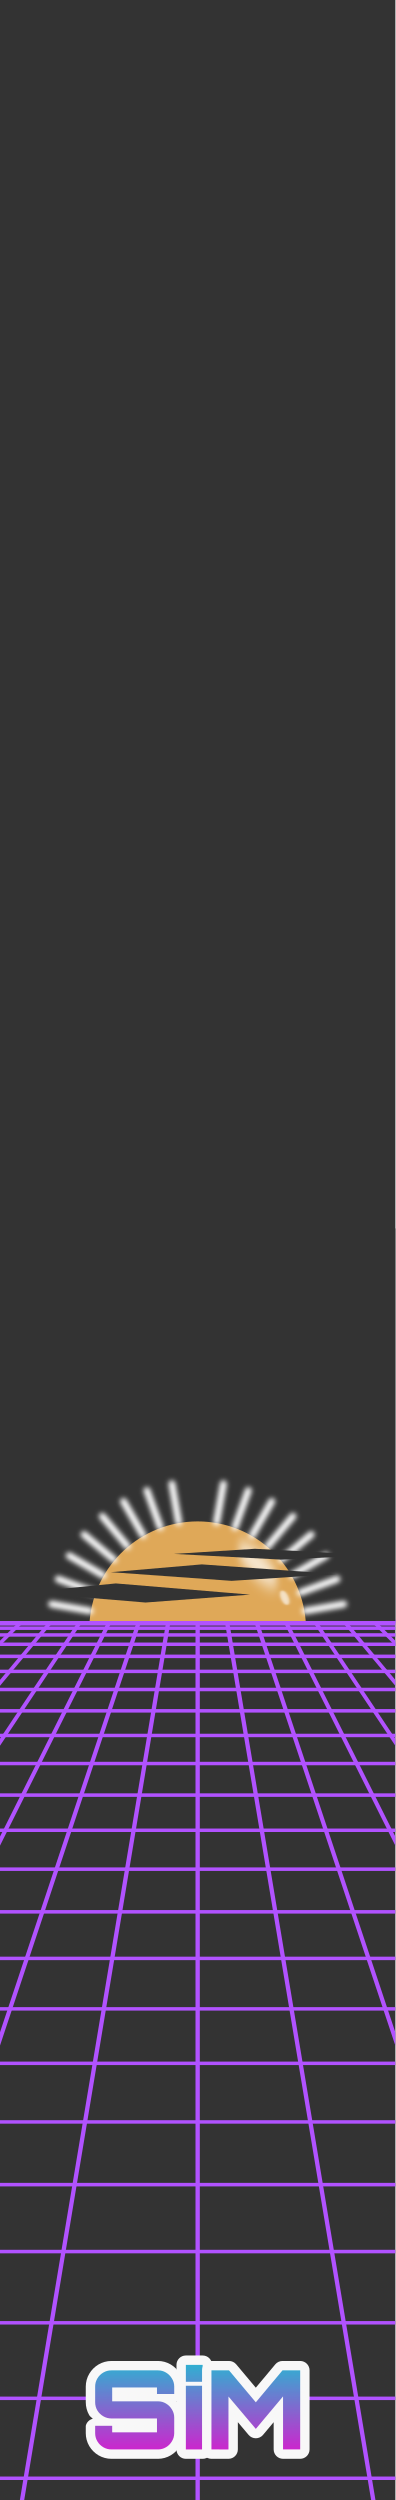
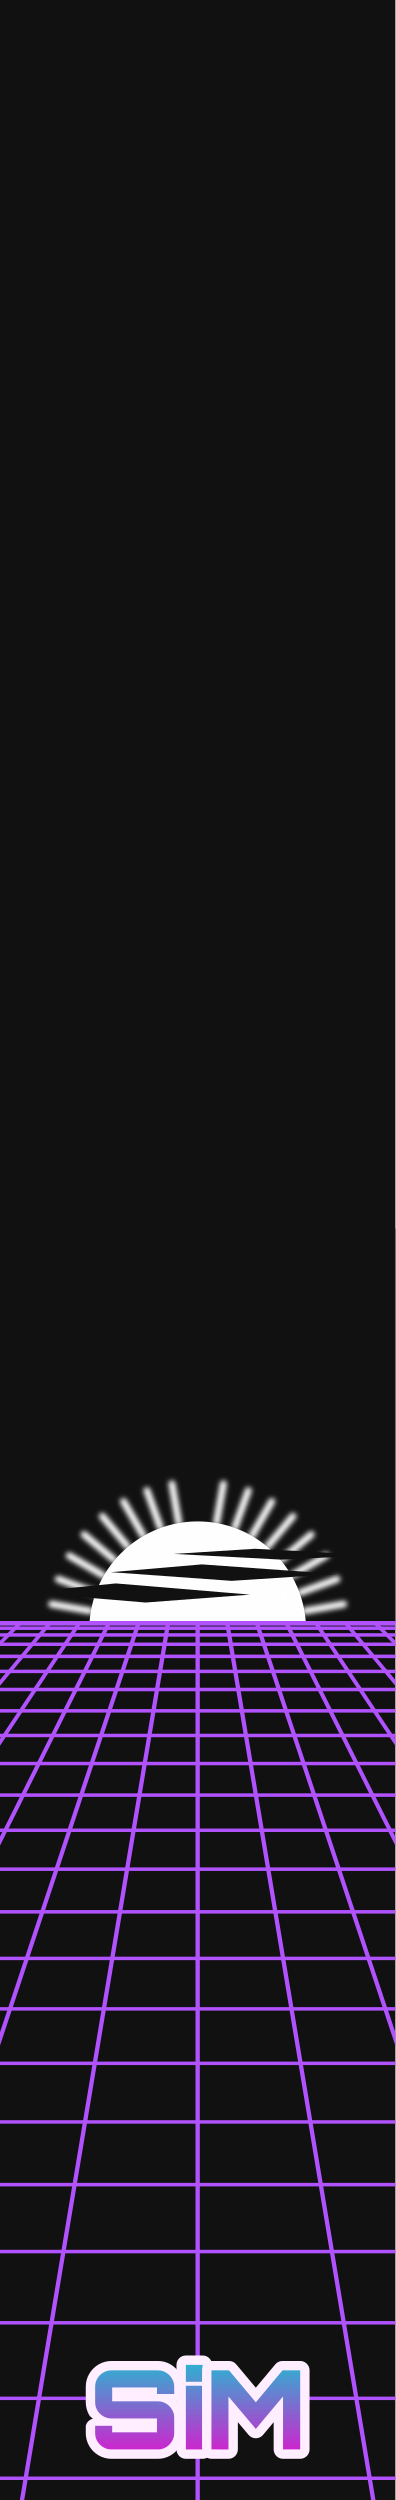
<svg xmlns="http://www.w3.org/2000/svg" xmlns:xlink="http://www.w3.org/1999/xlink" id="svg5" version="1.1" viewBox="0 0 20.32 128.5" height="128.5mm" width="20.32mm">
  <defs id="defs2">
    <linearGradient id="linearGradient12952">
      <stop style="stop-color:#299cbf;stop-opacity:1;" offset="0" id="stop12948" />
      <stop style="stop-color:#d527d5;stop-opacity:1;" offset="1" id="stop12950" />
    </linearGradient>
    <linearGradient id="linearGradient7378">
      <stop style="stop-color:#bd91df;stop-opacity:1;" offset="0" id="stop12941" />
      <stop style="stop-color:#28c6ff;stop-opacity:1;" offset="1" id="stop12943" />
    </linearGradient>
    <rect x="-362.746" y="242.835" width="272.943" height="175.773" id="rect2576" />
    <rect x="0" y="456.791" width="76.8" height="28.878" id="rect405" />
    <linearGradient id="linearGradient1445">
      <stop style="stop-color:#e0e8f3;stop-opacity:1;" offset="0" id="stop1441" />
      <stop style="stop-color:#e0e8f3;stop-opacity:0;" offset="1" id="stop1443" />
    </linearGradient>
    <rect x="7.071" y="69.296" width="26.163" height="19.092" id="rect292" />
    <rect x="7.071" y="69.296" width="26.163" height="19.092" id="rect374" />
    <linearGradient xlink:href="#linearGradient1445" id="linearGradient1451" x1="2.957" y1="5.593" x2="17.363" y2="5.593" gradientUnits="userSpaceOnUse" />
    <linearGradient xlink:href="#linearGradient7378" id="linearGradient7380" x1="-334.061" y1="247.206" x2="-334.061" y2="271.973" gradientUnits="userSpaceOnUse" />
    <linearGradient xlink:href="#linearGradient12952" id="linearGradient12954" x1="-334.061" y1="247.206" x2="-334.061" y2="271.973" gradientUnits="userSpaceOnUse" />
    <rect x="-362.746" y="242.835" width="272.943" height="175.773" id="rect725" />
    <rect x="-362.746" y="242.835" width="272.943" height="175.773" id="rect806" />
    <rect x="-362.746" y="242.835" width="272.943" height="175.773" id="rect872" />
    <mask maskUnits="userSpaceOnUse" id="mask12356-9">
      <path style="fill:#ff00ff;stroke:#fe5aff;stroke-width:0.102;stroke-linejoin:bevel;stroke-dasharray:none;stroke-opacity:1;paint-order:stroke fill markers" d="m 4.247,120.102 1e-7,-40.771 H 16.338 v 40.771 z" id="path12358-1" />
    </mask>
    <mask maskUnits="userSpaceOnUse" id="mask12412-7">
      <path style="fill:#ff00ff;stroke:#fe5aff;stroke-width:0.102;stroke-linejoin:bevel;stroke-dasharray:none;stroke-opacity:1;paint-order:stroke fill markers" d="m 4.247,120.102 1e-7,-40.771 H 16.338 v 40.771 z" id="path12414-0" />
    </mask>
    <mask maskUnits="userSpaceOnUse" id="mask12412-8">
      <path style="fill:#ff00ff;stroke:#fe5aff;stroke-width:0.102;stroke-linejoin:bevel;stroke-dasharray:none;stroke-opacity:1;paint-order:stroke fill markers" d="m 4.247,120.102 1e-7,-40.771 H 16.338 v 40.771 z" id="path12414-9" />
    </mask>
    <mask maskUnits="userSpaceOnUse" id="mask12352-9">
      <path style="fill:#ff00ff;stroke:#fe5aff;stroke-width:0.102;stroke-linejoin:bevel;stroke-dasharray:none;stroke-opacity:1;paint-order:stroke fill markers" d="m 4.247,120.102 1e-7,-40.771 H 16.338 v 40.771 z" id="path12354-1" />
    </mask>
    <mask maskUnits="userSpaceOnUse" id="mask12428-3">
      <path style="fill:#ff00ff;stroke:#fe5aff;stroke-width:0.102;stroke-linejoin:bevel;stroke-dasharray:none;stroke-opacity:1;paint-order:stroke fill markers" d="m 4.247,120.102 1e-7,-40.771 H 16.338 v 40.771 z" id="path12430-2" />
    </mask>
    <mask maskUnits="userSpaceOnUse" id="mask12428-6">
      <path style="fill:#ff00ff;stroke:#fe5aff;stroke-width:0.102;stroke-linejoin:bevel;stroke-dasharray:none;stroke-opacity:1;paint-order:stroke fill markers" d="m 4.247,120.102 1e-7,-40.771 H 16.338 v 40.771 z" id="path12430-5" />
    </mask>
    <clipPath clipPathUnits="userSpaceOnUse" id="clipPath4444">
      <path style="display:inline;fill:#ff00ff;stroke:#fe5aff;stroke-width:0.102;stroke-linejoin:bevel;stroke-dasharray:none;stroke-opacity:1;paint-order:stroke fill markers" d="m 4.247,120.102 1e-7,-40.771 H 16.338 v 40.771 z" id="path4446" />
    </clipPath>
    <filter style="color-interpolation-filters:sRGB" id="filter13931" x="-0.358" y="-0.32" width="1.716" height="1.64">
      <feGaussianBlur stdDeviation="0.567" id="feGaussianBlur13933" />
    </filter>
    <filter style="color-interpolation-filters:sRGB" id="filter27575" x="-901927.85" y="-0.255" width="1803856.7" height="1.509">
      <feGaussianBlur stdDeviation="0.245" id="feGaussianBlur27577" />
    </filter>
    <filter style="color-interpolation-filters:sRGB" id="filter27579" x="-1.482" y="-0.261" width="3.964" height="1.523">
      <feGaussianBlur stdDeviation="0.249" id="feGaussianBlur27581" />
    </filter>
    <filter style="color-interpolation-filters:sRGB" id="filter27583" x="-0.752" y="-0.274" width="2.505" height="1.548">
      <feGaussianBlur stdDeviation="0.249" id="feGaussianBlur27585" />
    </filter>
    <filter style="color-interpolation-filters:sRGB" id="filter27587" x="-0.515" y="-0.297" width="2.029" height="1.594">
      <feGaussianBlur stdDeviation="0.249" id="feGaussianBlur27589" />
    </filter>
    <filter style="color-interpolation-filters:sRGB" id="filter27591" x="-0.4" y="-0.336" width="1.801" height="1.672">
      <feGaussianBlur stdDeviation="0.249" id="feGaussianBlur27593" />
    </filter>
    <filter style="color-interpolation-filters:sRGB" id="filter27595" x="-0.336" y="-0.4" width="1.672" height="1.801">
      <feGaussianBlur stdDeviation="0.249" id="feGaussianBlur27597" />
    </filter>
    <filter style="color-interpolation-filters:sRGB" id="filter27599" x="-0.297" y="-0.515" width="1.594" height="2.029">
      <feGaussianBlur stdDeviation="0.249" id="feGaussianBlur27601" />
    </filter>
    <filter style="color-interpolation-filters:sRGB" id="filter27603" x="-0.274" y="-0.752" width="1.548" height="2.505">
      <feGaussianBlur stdDeviation="0.249" id="feGaussianBlur27605" />
    </filter>
    <filter style="color-interpolation-filters:sRGB" id="filter27607" x="-0.261" y="-1.482" width="1.523" height="3.964">
      <feGaussianBlur stdDeviation="0.249" id="feGaussianBlur27609" />
    </filter>
    <filter style="color-interpolation-filters:sRGB" id="filter27659" x="-0.261" y="-1.482" width="1.523" height="3.964">
      <feGaussianBlur stdDeviation="0.249" id="feGaussianBlur27661" />
    </filter>
    <filter style="color-interpolation-filters:sRGB" id="filter27663" x="-0.274" y="-0.752" width="1.548" height="2.505">
      <feGaussianBlur stdDeviation="0.249" id="feGaussianBlur27665" />
    </filter>
    <filter style="color-interpolation-filters:sRGB" id="filter27667" x="-0.297" y="-0.515" width="1.594" height="2.029">
      <feGaussianBlur stdDeviation="0.249" id="feGaussianBlur27669" />
    </filter>
    <filter style="color-interpolation-filters:sRGB" id="filter27671" x="-0.336" y="-0.4" width="1.672" height="1.801">
      <feGaussianBlur stdDeviation="0.249" id="feGaussianBlur27673" />
    </filter>
    <filter style="color-interpolation-filters:sRGB" id="filter27675" x="-0.4" y="-0.336" width="1.801" height="1.672">
      <feGaussianBlur stdDeviation="0.249" id="feGaussianBlur27677" />
    </filter>
    <filter style="color-interpolation-filters:sRGB" id="filter27679" x="-0.515" y="-0.297" width="2.029" height="1.594">
      <feGaussianBlur stdDeviation="0.249" id="feGaussianBlur27681" />
    </filter>
    <filter style="color-interpolation-filters:sRGB" id="filter27683" x="-0.752" y="-0.274" width="2.505" height="1.548">
      <feGaussianBlur stdDeviation="0.249" id="feGaussianBlur27685" />
    </filter>
    <filter style="color-interpolation-filters:sRGB" id="filter27687" x="-1.482" y="-0.261" width="3.964" height="1.523">
      <feGaussianBlur stdDeviation="0.249" id="feGaussianBlur27689" />
    </filter>
    <filter style="color-interpolation-filters:sRGB" id="filter27799" x="-0.515" y="-0.461" width="2.031" height="1.921">
      <feGaussianBlur stdDeviation="0.817" id="feGaussianBlur27797" />
    </filter>
    <linearGradient id="linearGradient5347">
      <stop style="stop-color:#10ccd2;stop-opacity:1;" offset="0" id="stop5343" />
      <stop style="stop-color:#cd25cd;stop-opacity:1;" offset="1" id="stop5345" />
    </linearGradient>
    <rect x="-362.746" y="242.835" width="60.788" height="29.02" id="rect12359" />
    <linearGradient xlink:href="#linearGradient5347" id="linearGradient12604" gradientUnits="userSpaceOnUse" x1="-333.707" y1="244.45" x2="-333.707" y2="264.524" />
    <linearGradient xlink:href="#linearGradient5347" id="linearGradient12606" gradientUnits="userSpaceOnUse" x1="-333.707" y1="244.45" x2="-333.707" y2="264.524" />
    <linearGradient xlink:href="#linearGradient5347" id="linearGradient12608" gradientUnits="userSpaceOnUse" x1="-333.707" y1="244.45" x2="-333.707" y2="264.524" />
    <linearGradient xlink:href="#linearGradient5347" id="linearGradient12610" gradientUnits="userSpaceOnUse" x1="-333.707" y1="244.45" x2="-333.707" y2="264.524" />
    <linearGradient xlink:href="#linearGradient5347" id="linearGradient12612" gradientUnits="userSpaceOnUse" x1="-333.707" y1="244.45" x2="-333.707" y2="264.524" />
    <linearGradient xlink:href="#linearGradient5347" id="linearGradient12614" gradientUnits="userSpaceOnUse" x1="-333.707" y1="244.45" x2="-333.707" y2="264.524" />
    <linearGradient xlink:href="#linearGradient5347" id="linearGradient12616" gradientUnits="userSpaceOnUse" x1="-333.707" y1="244.45" x2="-333.707" y2="264.524" />
  </defs>
  <g id="g372" style="display:inline;fill:#e9afaf">
-     <rect style="display:inline;opacity:1;fill:#333333;fill-opacity:1;stroke-width:0.372" id="rect338" width="20.32" height="128.5" x="0" y="-2.7755576e-17" />
+     <rect style="display:inline;opacity:1;fill:#111111;fill-opacity:1;stroke-width:0.372" id="rect338" width="20.32" height="128.5" x="0" y="-2.7755576e-17" />
    <g id="layer2" style="display:inline;stroke:#ffcaff;stroke-opacity:1">
      <path style="display:none;fill:#ff00ff;stroke:#ffcaff;stroke-width:0.165;stroke-linejoin:bevel;stroke-dasharray:none;stroke-opacity:1;paint-order:stroke fill markers" d="M 4.4999998e-8,83.32 H 20.32" id="path2100" />
      <path style="display:none;fill:#ff00ff;stroke:#ffcaff;stroke-width:0.165;stroke-linejoin:bevel;stroke-dasharray:none;stroke-opacity:1;paint-order:stroke fill markers" d="M 0,127.383 H 20.32" id="path4100" />
      <g id="g9360" style="display:inline;stroke:#ffcaff;stroke-opacity:1">
        <path d="M 4.5e-8,83.32 H 20.32" style="font-variation-settings:normal;display:inline;opacity:1;fill:none;fill-opacity:1;stroke:#b152ff;stroke-width:0.18;stroke-linecap:butt;stroke-linejoin:bevel;stroke-miterlimit:4;stroke-dasharray:none;stroke-dashoffset:0;stroke-opacity:1;paint-order:stroke fill markers;stop-color:#000000;stop-opacity:1" id="path9310" mask="none" />
        <path d="M 4.49699e-8,83.35 H 20.32" style="font-variation-settings:normal;display:inline;opacity:1;fill:none;fill-opacity:1;stroke:#b152ff;stroke-width:0.18;stroke-linecap:butt;stroke-linejoin:bevel;stroke-miterlimit:4;stroke-dasharray:none;stroke-dashoffset:0;stroke-opacity:1;paint-order:stroke fill markers;stop-color:#000000;stop-opacity:1" id="path9312" mask="none" />
        <path d="M 4.48517e-8,83.465 H 20.32" style="font-variation-settings:normal;display:inline;opacity:1;fill:none;fill-opacity:1;stroke:#b152ff;stroke-width:0.18;stroke-linecap:butt;stroke-linejoin:bevel;stroke-miterlimit:4;stroke-dasharray:none;stroke-dashoffset:0;stroke-opacity:1;paint-order:stroke fill markers;stop-color:#000000;stop-opacity:1" id="path9314" mask="none" />
        <path d="M 4.46232e-8,83.689 H 20.32" style="font-variation-settings:normal;display:inline;opacity:1;fill:none;fill-opacity:1;stroke:#b152ff;stroke-width:0.18;stroke-linecap:butt;stroke-linejoin:bevel;stroke-miterlimit:4;stroke-dasharray:none;stroke-dashoffset:0;stroke-opacity:1;paint-order:stroke fill markers;stop-color:#000000;stop-opacity:1" id="path9316" mask="none" />
        <path d="M 4.42698e-8,84.035 H 20.32" style="font-variation-settings:normal;display:inline;opacity:1;fill:none;fill-opacity:1;stroke:#b152ff;stroke-width:0.18;stroke-linecap:butt;stroke-linejoin:bevel;stroke-miterlimit:4;stroke-dasharray:none;stroke-dashoffset:0;stroke-opacity:1;paint-order:stroke fill markers;stop-color:#000000;stop-opacity:1" id="path9318" mask="none" />
        <path d="M 4.378e-8,84.515 H 20.32" style="font-variation-settings:normal;display:inline;opacity:1;fill:none;fill-opacity:1;stroke:#b152ff;stroke-width:0.18;stroke-linecap:butt;stroke-linejoin:bevel;stroke-miterlimit:4;stroke-dasharray:none;stroke-dashoffset:0;stroke-opacity:1;paint-order:stroke fill markers;stop-color:#000000;stop-opacity:1" id="path9320" mask="none" />
        <path d="M 4.31444e-8,85.137 H 20.32" style="font-variation-settings:normal;display:inline;opacity:1;fill:none;fill-opacity:1;stroke:#b152ff;stroke-width:0.18;stroke-linecap:butt;stroke-linejoin:bevel;stroke-miterlimit:4;stroke-dasharray:none;stroke-dashoffset:0;stroke-opacity:1;paint-order:stroke fill markers;stop-color:#000000;stop-opacity:1" id="path9322" mask="none" />
        <path d="M 4.23548e-8,85.91 H 20.32" style="font-variation-settings:normal;display:inline;opacity:1;fill:none;fill-opacity:1;stroke:#b152ff;stroke-width:0.18;stroke-linecap:butt;stroke-linejoin:bevel;stroke-miterlimit:4;stroke-dasharray:none;stroke-dashoffset:0;stroke-opacity:1;paint-order:stroke fill markers;stop-color:#000000;stop-opacity:1" id="path9324" mask="none" />
        <path d="M 4.14039e-8,86.841 H 20.32" style="font-variation-settings:normal;display:inline;opacity:1;fill:none;fill-opacity:1;stroke:#b152ff;stroke-width:0.18;stroke-linecap:butt;stroke-linejoin:bevel;stroke-miterlimit:4;stroke-dasharray:none;stroke-dashoffset:0;stroke-opacity:1;paint-order:stroke fill markers;stop-color:#000000;stop-opacity:1" id="path9326" mask="none" />
        <path d="M 4.0285e-8,87.937 H 20.32" style="font-variation-settings:normal;display:inline;opacity:1;fill:none;fill-opacity:1;stroke:#b152ff;stroke-width:0.18;stroke-linecap:butt;stroke-linejoin:bevel;stroke-miterlimit:4;stroke-dasharray:none;stroke-dashoffset:0;stroke-opacity:1;paint-order:stroke fill markers;stop-color:#000000;stop-opacity:1" id="path9328" mask="none" />
        <path d="M 3.8992e-8,89.203 H 20.32" style="font-variation-settings:normal;display:inline;opacity:1;fill:none;fill-opacity:1;stroke:#b152ff;stroke-width:0.18;stroke-linecap:butt;stroke-linejoin:bevel;stroke-miterlimit:4;stroke-dasharray:none;stroke-dashoffset:0;stroke-opacity:1;paint-order:stroke fill markers;stop-color:#000000;stop-opacity:1" id="path9330" mask="none" />
        <path d="M 3.75195e-8,90.645 H 20.32" style="font-variation-settings:normal;display:inline;opacity:1;fill:none;fill-opacity:1;stroke:#b152ff;stroke-width:0.18;stroke-linecap:butt;stroke-linejoin:bevel;stroke-miterlimit:4;stroke-dasharray:none;stroke-dashoffset:0;stroke-opacity:1;paint-order:stroke fill markers;stop-color:#000000;stop-opacity:1" id="path9332" mask="none" />
        <path d="M 3.58622e-8,92.268 H 20.32" style="font-variation-settings:normal;display:inline;opacity:1;fill:none;fill-opacity:1;stroke:#b152ff;stroke-width:0.18;stroke-linecap:butt;stroke-linejoin:bevel;stroke-miterlimit:4;stroke-dasharray:none;stroke-dashoffset:0;stroke-opacity:1;paint-order:stroke fill markers;stop-color:#000000;stop-opacity:1" id="path9334" mask="none" />
        <path d="M 3.40151e-8,94.076 H 20.32" style="font-variation-settings:normal;display:inline;opacity:1;fill:none;fill-opacity:1;stroke:#b152ff;stroke-width:0.18;stroke-linecap:butt;stroke-linejoin:bevel;stroke-miterlimit:4;stroke-dasharray:none;stroke-dashoffset:0;stroke-opacity:1;paint-order:stroke fill markers;stop-color:#000000;stop-opacity:1" id="path9336" mask="none" />
        <path d="M 3.19737e-8,96.075 H 20.32" style="font-variation-settings:normal;display:inline;opacity:1;fill:none;fill-opacity:1;stroke:#b152ff;stroke-width:0.18;stroke-linecap:butt;stroke-linejoin:bevel;stroke-miterlimit:4;stroke-dasharray:none;stroke-dashoffset:0;stroke-opacity:1;paint-order:stroke fill markers;stop-color:#000000;stop-opacity:1" id="path9338" mask="none" />
        <path d="M 2.97336e-8,98.269 H 20.32" style="font-variation-settings:normal;display:inline;opacity:1;fill:none;fill-opacity:1;stroke:#b152ff;stroke-width:0.18;stroke-linecap:butt;stroke-linejoin:bevel;stroke-miterlimit:4;stroke-dasharray:none;stroke-dashoffset:0;stroke-opacity:1;paint-order:stroke fill markers;stop-color:#000000;stop-opacity:1" id="path9340" mask="none" />
        <path d="M 2.72906e-8,100.661 H 20.32" style="font-variation-settings:normal;display:inline;opacity:1;fill:none;fill-opacity:1;stroke:#b152ff;stroke-width:0.18;stroke-linecap:butt;stroke-linejoin:bevel;stroke-miterlimit:4;stroke-dasharray:none;stroke-dashoffset:0;stroke-opacity:1;paint-order:stroke fill markers;stop-color:#000000;stop-opacity:1" id="path9342" mask="none" />
        <path d="M 2.46409e-8,103.255 H 20.32" style="font-variation-settings:normal;display:inline;opacity:1;fill:none;fill-opacity:1;stroke:#b152ff;stroke-width:0.18;stroke-linecap:butt;stroke-linejoin:bevel;stroke-miterlimit:4;stroke-dasharray:none;stroke-dashoffset:0;stroke-opacity:1;paint-order:stroke fill markers;stop-color:#000000;stop-opacity:1" id="path9344" mask="none" />
        <path d="M 2.17805e-8,106.056 H 20.32" style="font-variation-settings:normal;display:inline;opacity:1;fill:none;fill-opacity:1;stroke:#b152ff;stroke-width:0.18;stroke-linecap:butt;stroke-linejoin:bevel;stroke-miterlimit:4;stroke-dasharray:none;stroke-dashoffset:0;stroke-opacity:1;paint-order:stroke fill markers;stop-color:#000000;stop-opacity:1" id="path9346" mask="none" />
        <path d="M 1.87058e-8,109.067 H 20.32" style="font-variation-settings:normal;display:inline;opacity:1;fill:none;fill-opacity:1;stroke:#b152ff;stroke-width:0.18;stroke-linecap:butt;stroke-linejoin:bevel;stroke-miterlimit:4;stroke-dasharray:none;stroke-dashoffset:0;stroke-opacity:1;paint-order:stroke fill markers;stop-color:#000000;stop-opacity:1" id="path9348" mask="none" />
        <path d="M 1.54134e-8,112.291 H 20.32" style="font-variation-settings:normal;display:inline;opacity:1;fill:none;fill-opacity:1;stroke:#b152ff;stroke-width:0.18;stroke-linecap:butt;stroke-linejoin:bevel;stroke-miterlimit:4;stroke-dasharray:none;stroke-dashoffset:0;stroke-opacity:1;paint-order:stroke fill markers;stop-color:#000000;stop-opacity:1" id="path9350" mask="none" />
        <path d="M 1.18998e-8,115.731 H 20.32" style="font-variation-settings:normal;display:inline;opacity:1;fill:none;fill-opacity:1;stroke:#b152ff;stroke-width:0.18;stroke-linecap:butt;stroke-linejoin:bevel;stroke-miterlimit:4;stroke-dasharray:none;stroke-dashoffset:0;stroke-opacity:1;paint-order:stroke fill markers;stop-color:#000000;stop-opacity:1" id="path9352" mask="none" />
        <path d="M 0,119.392 H 20.32" style="font-variation-settings:normal;display:inline;opacity:1;fill:none;fill-opacity:1;stroke:#b152ff;stroke-width:0.18;stroke-linecap:butt;stroke-linejoin:bevel;stroke-miterlimit:4;stroke-dasharray:none;stroke-dashoffset:0;stroke-opacity:1;paint-order:stroke fill markers;stop-color:#000000;stop-opacity:1" id="path9354" mask="none" />
        <path d="M 0,123.275 H 20.32" style="font-variation-settings:normal;display:inline;opacity:1;fill:none;fill-opacity:1;stroke:#b152ff;stroke-width:0.18;stroke-linecap:butt;stroke-linejoin:bevel;stroke-miterlimit:4;stroke-dasharray:none;stroke-dashoffset:0;stroke-opacity:1;paint-order:stroke fill markers;stop-color:#000000;stop-opacity:1" id="path9356" mask="none" />
        <path d="M 0,127.383 H 20.32" style="font-variation-settings:normal;display:inline;opacity:1;fill:none;fill-opacity:1;stroke:#b152ff;stroke-width:0.18;stroke-linecap:butt;stroke-linejoin:bevel;stroke-miterlimit:4;stroke-dasharray:none;stroke-dashoffset:0;stroke-opacity:1;paint-order:stroke fill markers;stop-color:#000000;stop-opacity:1" id="path9358" mask="none" />
      </g>
      <path style="display:none;fill:#ff00ff;stroke:#ffcaff;stroke-width:0.131;stroke-linejoin:bevel;stroke-dasharray:none;stroke-opacity:1;paint-order:stroke fill markers" d="M 10.334,71.362 79.488,128.449" id="path9508" />
      <path style="display:none;fill:#ff00ff;stroke:#ffcaff;stroke-width:0.131;stroke-linejoin:bevel;stroke-dasharray:none;stroke-opacity:1;paint-order:stroke fill markers" d="M 10.25,71.362 -58.903,128.449" id="path9814" />
      <g id="g12161" transform="matrix(1.680588,0,0,1.111313,-7.137117,-4.970463)" style="display:inline;stroke:#ffcaff;stroke-opacity:1" clip-path="url(#clipPath4444)">
        <path d="M 10.334,71.362 79.488,128.449" style="font-variation-settings:normal;opacity:1;fill:none;fill-opacity:1;stroke:#b152ff;stroke-width:0.132;stroke-linecap:butt;stroke-linejoin:bevel;stroke-miterlimit:4;stroke-dasharray:none;stroke-dashoffset:0;stroke-opacity:1;paint-order:stroke fill markers;stop-color:#000000;stop-opacity:1" id="path12115" mask="none" clip-path="none" />
        <path d="M 10.33,71.362 73.197,128.449" style="font-variation-settings:normal;opacity:1;fill:none;fill-opacity:1;stroke:#b152ff;stroke-width:0.132;stroke-linecap:butt;stroke-linejoin:bevel;stroke-miterlimit:4;stroke-dasharray:none;stroke-dashoffset:0;stroke-opacity:1;paint-order:stroke fill markers;stop-color:#000000;stop-opacity:1" id="path12117" mask="none" clip-path="none" />
        <path d="M 10.326,71.362 66.907,128.449" style="font-variation-settings:normal;opacity:1;fill:none;fill-opacity:1;stroke:#b152ff;stroke-width:0.132;stroke-linecap:butt;stroke-linejoin:bevel;stroke-miterlimit:4;stroke-dasharray:none;stroke-dashoffset:0;stroke-opacity:1;paint-order:stroke fill markers;stop-color:#000000;stop-opacity:1" id="path12119" mask="none" clip-path="none" />
        <path d="M 10.323,71.362 60.616,128.449" style="font-variation-settings:normal;opacity:1;fill:none;fill-opacity:1;stroke:#b152ff;stroke-width:0.132;stroke-linecap:butt;stroke-linejoin:bevel;stroke-miterlimit:4;stroke-dasharray:none;stroke-dashoffset:0;stroke-opacity:1;paint-order:stroke fill markers;stop-color:#000000;stop-opacity:1" id="path12121" mask="none" clip-path="none" />
        <path d="M 10.319,71.362 54.326,128.449" style="font-variation-settings:normal;opacity:1;fill:none;fill-opacity:1;stroke:#b152ff;stroke-width:0.132;stroke-linecap:butt;stroke-linejoin:bevel;stroke-miterlimit:4;stroke-dasharray:none;stroke-dashoffset:0;stroke-opacity:1;paint-order:stroke fill markers;stop-color:#000000;stop-opacity:1" id="path12123" mask="none" clip-path="none" />
        <path d="M 10.315,71.362 48.035,128.449" style="font-variation-settings:normal;opacity:1;fill:none;fill-opacity:1;stroke:#b152ff;stroke-width:0.132;stroke-linecap:butt;stroke-linejoin:bevel;stroke-miterlimit:4;stroke-dasharray:none;stroke-dashoffset:0;stroke-opacity:1;paint-order:stroke fill markers;stop-color:#000000;stop-opacity:1" id="path12125" mask="none" clip-path="none" />
        <path d="M 10.311,71.362 41.745,128.449" style="font-variation-settings:normal;opacity:1;fill:none;fill-opacity:1;stroke:#b152ff;stroke-width:0.132;stroke-linecap:butt;stroke-linejoin:bevel;stroke-miterlimit:4;stroke-dasharray:none;stroke-dashoffset:0;stroke-opacity:1;paint-order:stroke fill markers;stop-color:#000000;stop-opacity:1" id="path12127" mask="none" clip-path="none" />
        <path d="M 10.307,71.362 35.454,128.449" style="font-variation-settings:normal;opacity:1;fill:none;fill-opacity:1;stroke:#b152ff;stroke-width:0.132;stroke-linecap:butt;stroke-linejoin:bevel;stroke-miterlimit:4;stroke-dasharray:none;stroke-dashoffset:0;stroke-opacity:1;paint-order:stroke fill markers;stop-color:#000000;stop-opacity:1" id="path12129" mask="none" clip-path="none" />
        <path d="M 10.304,71.362 29.164,128.449" style="font-variation-settings:normal;opacity:1;fill:none;fill-opacity:1;stroke:#b152ff;stroke-width:0.132;stroke-linecap:butt;stroke-linejoin:bevel;stroke-miterlimit:4;stroke-dasharray:none;stroke-dashoffset:0;stroke-opacity:1;paint-order:stroke fill markers;stop-color:#000000;stop-opacity:1" id="path12131" mask="none" clip-path="none" />
        <path d="M 10.3,71.362 22.873,128.449" style="font-variation-settings:normal;opacity:1;fill:none;fill-opacity:1;stroke:#b152ff;stroke-width:0.132;stroke-linecap:butt;stroke-linejoin:bevel;stroke-miterlimit:4;stroke-dasharray:none;stroke-dashoffset:0;stroke-opacity:1;paint-order:stroke fill markers;stop-color:#000000;stop-opacity:1" id="path12133" mask="none" clip-path="none" />
        <path d="m 10.296,71.362 6.287,57.087" style="font-variation-settings:normal;opacity:1;fill:none;fill-opacity:1;stroke:#b152ff;stroke-width:0.132;stroke-linecap:butt;stroke-linejoin:bevel;stroke-miterlimit:4;stroke-dasharray:none;stroke-dashoffset:0;stroke-opacity:1;paint-order:stroke fill markers;stop-color:#000000;stop-opacity:1" id="path12135" mask="none" clip-path="none" />
        <path d="M 10.292,71.362 V 128.449" style="font-variation-settings:normal;opacity:1;fill:none;fill-opacity:1;stroke:#b152ff;stroke-width:0.132;stroke-linecap:butt;stroke-linejoin:bevel;stroke-miterlimit:4;stroke-dasharray:none;stroke-dashoffset:0;stroke-opacity:1;paint-order:stroke fill markers;stop-color:#000000;stop-opacity:1" id="path12137" mask="none" clip-path="none" />
        <path d="M 10.289,71.362 4.002,128.449" style="font-variation-settings:normal;opacity:1;fill:none;fill-opacity:1;stroke:#b152ff;stroke-width:0.132;stroke-linecap:butt;stroke-linejoin:bevel;stroke-miterlimit:4;stroke-dasharray:none;stroke-dashoffset:0;stroke-opacity:1;paint-order:stroke fill markers;stop-color:#000000;stop-opacity:1" id="path12139" mask="none" clip-path="none" />
        <path d="M 10.285,71.362 -2.289,128.449" style="font-variation-settings:normal;opacity:1;fill:none;fill-opacity:1;stroke:#b152ff;stroke-width:0.132;stroke-linecap:butt;stroke-linejoin:bevel;stroke-miterlimit:4;stroke-dasharray:none;stroke-dashoffset:0;stroke-opacity:1;paint-order:stroke fill markers;stop-color:#000000;stop-opacity:1" id="path12141" mask="none" clip-path="none" />
        <path d="M 10.281,71.362 -8.579,128.449" style="font-variation-settings:normal;opacity:1;fill:none;fill-opacity:1;stroke:#b152ff;stroke-width:0.132;stroke-linecap:butt;stroke-linejoin:bevel;stroke-miterlimit:4;stroke-dasharray:none;stroke-dashoffset:0;stroke-opacity:1;paint-order:stroke fill markers;stop-color:#000000;stop-opacity:1" id="path12143" mask="none" clip-path="none" />
        <path d="M 10.277,71.362 -14.87,128.449" style="font-variation-settings:normal;opacity:1;fill:none;fill-opacity:1;stroke:#b152ff;stroke-width:0.132;stroke-linecap:butt;stroke-linejoin:bevel;stroke-miterlimit:4;stroke-dasharray:none;stroke-dashoffset:0;stroke-opacity:1;paint-order:stroke fill markers;stop-color:#000000;stop-opacity:1" id="path12145" mask="none" clip-path="none" />
        <path d="M 10.273,71.362 -21.16,128.449" style="font-variation-settings:normal;opacity:1;fill:none;fill-opacity:1;stroke:#b152ff;stroke-width:0.132;stroke-linecap:butt;stroke-linejoin:bevel;stroke-miterlimit:4;stroke-dasharray:none;stroke-dashoffset:0;stroke-opacity:1;paint-order:stroke fill markers;stop-color:#000000;stop-opacity:1" id="path12147" mask="none" clip-path="none" />
        <path d="M 10.27,71.362 -27.451,128.449" style="font-variation-settings:normal;opacity:1;fill:none;fill-opacity:1;stroke:#b152ff;stroke-width:0.132;stroke-linecap:butt;stroke-linejoin:bevel;stroke-miterlimit:4;stroke-dasharray:none;stroke-dashoffset:0;stroke-opacity:1;paint-order:stroke fill markers;stop-color:#000000;stop-opacity:1" id="path12149" mask="none" clip-path="none" />
        <path d="M 10.266,71.362 -33.741,128.449" style="font-variation-settings:normal;opacity:1;fill:none;fill-opacity:1;stroke:#b152ff;stroke-width:0.132;stroke-linecap:butt;stroke-linejoin:bevel;stroke-miterlimit:4;stroke-dasharray:none;stroke-dashoffset:0;stroke-opacity:1;paint-order:stroke fill markers;stop-color:#000000;stop-opacity:1" id="path12151" mask="none" clip-path="none" />
        <path d="M 10.262,71.362 -40.032,128.449" style="font-variation-settings:normal;opacity:1;fill:none;fill-opacity:1;stroke:#b152ff;stroke-width:0.132;stroke-linecap:butt;stroke-linejoin:bevel;stroke-miterlimit:4;stroke-dasharray:none;stroke-dashoffset:0;stroke-opacity:1;paint-order:stroke fill markers;stop-color:#000000;stop-opacity:1" id="path12153" mask="none" clip-path="none" />
        <path d="M 10.258,71.362 -46.322,128.449" style="font-variation-settings:normal;opacity:1;fill:none;fill-opacity:1;stroke:#b152ff;stroke-width:0.132;stroke-linecap:butt;stroke-linejoin:bevel;stroke-miterlimit:4;stroke-dasharray:none;stroke-dashoffset:0;stroke-opacity:1;paint-order:stroke fill markers;stop-color:#000000;stop-opacity:1" id="path12155" mask="none" clip-path="none" />
        <path d="M 10.254,71.362 -52.613,128.449" style="font-variation-settings:normal;opacity:1;fill:none;fill-opacity:1;stroke:#b152ff;stroke-width:0.132;stroke-linecap:butt;stroke-linejoin:bevel;stroke-miterlimit:4;stroke-dasharray:none;stroke-dashoffset:0;stroke-opacity:1;paint-order:stroke fill markers;stop-color:#000000;stop-opacity:1" id="path12157" mask="none" clip-path="none" />
        <path d="M 10.251,71.362 -58.903,128.449" style="font-variation-settings:normal;opacity:1;fill:none;fill-opacity:1;stroke:#b152ff;stroke-width:0.132;stroke-linecap:butt;stroke-linejoin:bevel;stroke-miterlimit:4;stroke-dasharray:none;stroke-dashoffset:0;stroke-opacity:1;paint-order:stroke fill markers;stop-color:#000000;stop-opacity:1" id="path12159" mask="none" clip-path="none" />
      </g>
    </g>
-     <rect style="display:inline;fill:#333333;fill-opacity:1;stroke:none;stroke-width:0.221;stroke-linecap:round;stroke-linejoin:bevel;paint-order:stroke markers fill;stop-color:#000000" id="rect2303" width="20.32" height="20.178" x="0" y="63.142" />
-     <path id="rect28574" style="display:inline;fill:#dfa858;fill-opacity:1;stroke:none;stroke-width:0.14;stroke-linejoin:bevel;stroke-dasharray:none;stroke-opacity:1;paint-order:stroke fill markers" d="M 10.158,78.2 A 5.576,5.576 0 0 0 4.607,83.32 H 15.713 a 5.576,5.576 0 0 0 -5.555,-5.12 z" />
+     <rect style="display:inline;fill:#111111;fill-opacity:1;stroke:none;stroke-width:0.221;stroke-linecap:round;stroke-linejoin:bevel;paint-order:stroke markers fill;stop-color:#000000" id="rect2303" width="20.32" height="20.178" x="0" y="63.142" />
+     <path id="rect28574" style="display:inline;fill:#fefefe;fill-opacity:1;stroke:none;stroke-width:0.14;stroke-linejoin:bevel;stroke-dasharray:none;stroke-opacity:1;paint-order:stroke fill markers" d="M 10.158,78.2 A 5.576,5.576 0 0 0 4.607,83.32 H 15.713 a 5.576,5.576 0 0 0 -5.555,-5.12 z" />
    <ellipse style="display:inline;opacity:0.739;mix-blend-mode:normal;fill:#ffffff;fill-opacity:1;stroke:none;stroke-width:0.18;stroke-linejoin:bevel;paint-order:stroke fill markers;filter:url(#filter13931);stop-color:#000000" id="ellipse27805" cx="143.028" cy="88.784" rx="1.903" ry="2.128" transform="matrix(0.1871891,-0.2138216,-0.4560399,-0.4876469,26.96559,154.2995)" clip-path="none" />
    <g id="g27867" style="display:inline;fill:#e9afaf;stroke:#f3dddd;stroke-opacity:1" transform="matrix(0.5659787,0,0,0.5659787,-22.67442,40.77322)" clip-path="none">
      <path style="display:inline;mix-blend-mode:normal;fill:none;fill-opacity:1;stroke:#ffffff;stroke-width:0.628;stroke-linecap:round;stroke-linejoin:bevel;stroke-dasharray:none;stroke-opacity:1;paint-order:normal;filter:url(#filter27575);stop-color:#000000" d="m 58.01,66.054 10e-7,-3.54" id="path27809" />
      <path style="display:inline;mix-blend-mode:normal;fill:none;fill-opacity:1;stroke:#ffffff;stroke-width:0.628;stroke-linecap:round;stroke-linejoin:bevel;stroke-dasharray:none;stroke-opacity:1;paint-order:normal;filter:url(#filter27579);stop-color:#000000" d="m 59.734,66.204 0.615,-3.487" id="path27811" />
      <path style="display:inline;mix-blend-mode:normal;fill:none;fill-opacity:1;stroke:#ffffff;stroke-width:0.628;stroke-linecap:round;stroke-linejoin:bevel;stroke-dasharray:none;stroke-opacity:1;paint-order:normal;filter:url(#filter27583);stop-color:#000000" d="m 61.405,66.652 1.211,-3.327" id="path27813" />
      <path style="display:inline;mix-blend-mode:normal;fill:none;fill-opacity:1;stroke:#ffffff;stroke-width:0.628;stroke-linecap:round;stroke-linejoin:bevel;stroke-dasharray:none;stroke-opacity:1;paint-order:normal;filter:url(#filter27587);stop-color:#000000" d="M 62.973,67.383 64.743,64.317" id="path27815" />
      <path style="display:inline;mix-blend-mode:normal;fill:none;fill-opacity:1;stroke:#ffffff;stroke-width:0.628;stroke-linecap:round;stroke-linejoin:bevel;stroke-dasharray:none;stroke-opacity:1;paint-order:normal;filter:url(#filter27591);stop-color:#000000" d="m 64.39,68.376 2.276,-2.712" id="path27817" />
      <path style="display:inline;mix-blend-mode:normal;fill:none;fill-opacity:1;stroke:#ffffff;stroke-width:0.628;stroke-linecap:round;stroke-linejoin:bevel;stroke-dasharray:none;stroke-opacity:1;paint-order:normal;filter:url(#filter27595);stop-color:#000000" d="m 65.613,69.599 2.712,-2.276" id="path27819" />
      <path style="display:inline;mix-blend-mode:normal;fill:none;fill-opacity:1;stroke:#ffffff;stroke-width:0.628;stroke-linecap:round;stroke-linejoin:bevel;stroke-dasharray:none;stroke-opacity:1;paint-order:normal;filter:url(#filter27599);stop-color:#000000" d="m 66.605,71.016 3.066,-1.77" id="path27821" />
      <path style="display:inline;mix-blend-mode:normal;fill:none;fill-opacity:1;stroke:#ffffff;stroke-width:0.628;stroke-linecap:round;stroke-linejoin:bevel;stroke-dasharray:none;stroke-opacity:1;paint-order:normal;filter:url(#filter27603);stop-color:#000000" d="m 67.337,72.584 3.327,-1.211" id="path27823" />
      <path style="display:inline;mix-blend-mode:normal;fill:none;fill-opacity:1;stroke:#ffffff;stroke-width:0.628;stroke-linecap:round;stroke-linejoin:bevel;stroke-dasharray:none;stroke-opacity:1;paint-order:normal;filter:url(#filter27607);stop-color:#000000" d="m 67.784,74.255 3.487,-0.615" id="path27825" />
      <path style="display:inline;mix-blend-mode:normal;fill:none;fill-opacity:1;stroke:#ffffff;stroke-width:0.628;stroke-linecap:round;stroke-linejoin:bevel;stroke-dasharray:none;stroke-opacity:1;paint-order:normal;filter:url(#filter27659);stop-color:#000000" d="M 48.236,74.255 44.749,73.64" id="path27851" />
      <path style="display:inline;mix-blend-mode:normal;fill:none;fill-opacity:1;stroke:#ffffff;stroke-width:0.628;stroke-linecap:round;stroke-linejoin:bevel;stroke-dasharray:none;stroke-opacity:1;paint-order:normal;filter:url(#filter27663);stop-color:#000000" d="M 48.684,72.584 45.357,71.373" id="path27853" />
      <path style="display:inline;mix-blend-mode:normal;fill:none;fill-opacity:1;stroke:#ffffff;stroke-width:0.628;stroke-linecap:round;stroke-linejoin:bevel;stroke-dasharray:none;stroke-opacity:1;paint-order:normal;filter:url(#filter27667);stop-color:#000000" d="M 49.415,71.016 46.349,69.246" id="path27855" />
      <path style="display:inline;mix-blend-mode:normal;fill:none;fill-opacity:1;stroke:#ffffff;stroke-width:0.628;stroke-linecap:round;stroke-linejoin:bevel;stroke-dasharray:none;stroke-opacity:1;paint-order:normal;filter:url(#filter27671);stop-color:#000000" d="M 50.407,69.599 47.695,67.323" id="path27857" />
      <path style="display:inline;mix-blend-mode:normal;fill:none;fill-opacity:1;stroke:#ffffff;stroke-width:0.628;stroke-linecap:round;stroke-linejoin:bevel;stroke-dasharray:none;stroke-opacity:1;paint-order:normal;filter:url(#filter27675);stop-color:#000000" d="m 51.63,68.376 -2.276,-2.712" id="path27859" />
      <path style="display:inline;mix-blend-mode:normal;fill:none;fill-opacity:1;stroke:#ffffff;stroke-width:0.628;stroke-linecap:round;stroke-linejoin:bevel;stroke-dasharray:none;stroke-opacity:1;paint-order:normal;filter:url(#filter27679);stop-color:#000000" d="M 53.048,67.383 51.277,64.317" id="path27861" />
      <path style="display:inline;mix-blend-mode:normal;fill:none;fill-opacity:1;stroke:#ffffff;stroke-width:0.628;stroke-linecap:round;stroke-linejoin:bevel;stroke-dasharray:none;stroke-opacity:1;paint-order:normal;filter:url(#filter27683);stop-color:#000000" d="M 54.616,66.652 53.405,63.325" id="path27863" />
      <path style="display:inline;mix-blend-mode:normal;fill:none;fill-opacity:1;stroke:#ffffff;stroke-width:0.628;stroke-linecap:round;stroke-linejoin:bevel;stroke-dasharray:none;stroke-opacity:1;paint-order:normal;filter:url(#filter27687);stop-color:#000000" d="m 56.287,66.204 -0.615,-3.487" id="path27865" />
    </g>
    <ellipse style="display:inline;opacity:0.662;mix-blend-mode:normal;fill:#ffffff;fill-opacity:1;stroke:none;stroke-width:0.18;stroke-linejoin:bevel;paint-order:stroke fill markers;filter:url(#filter27799);stop-color:#000000" id="ellipse27869" cx="143.028" cy="88.784" rx="1.903" ry="2.128" transform="matrix(0.1270614,0.08314914,-0.00834683,-0.1582201,-2.799995,84.27779)" clip-path="none" />
    <text xml:space="preserve" transform="matrix(0.2645833,0,0,0.2645833,98.53069,54.32523)" id="text2574" style="font-weight:900;font-size:29.333px;font-family:Orbitron;-inkscape-font-specification:'Orbitron Heavy';white-space:pre;shape-inside:url(#rect2576);display:none;fill:url(#linearGradient12954);fill-opacity:1;stroke:url(#linearGradient7380);stroke-width:3.647;stroke-linejoin:bevel;stroke-opacity:1;paint-order:stroke fill markers" />
    <g id="g24756" style="display:inline;stroke:#f3dddd;stroke-opacity:1" transform="matrix(0.2277888,0,0,0.2277888,-8.096144,-12.26661)" />
-     <path style="fill:#333333;fill-opacity:1;stroke:none;stroke-width:0.17;stroke-linecap:round;stroke-linejoin:bevel;paint-order:stroke markers fill;stop-color:#000000" d="m 5.695,80.81 4.679,-0.401 6.9,0.496 -5.37,0.351 z" id="path3932" />
-     <path style="fill:#333333;fill-opacity:1;stroke:none;stroke-width:0.183;stroke-linecap:round;stroke-linejoin:bevel;paint-order:stroke markers fill;stop-color:#000000" d="M 1.273,81.853 5.952,81.388 12.853,81.963 7.482,82.37 Z" id="path3934" />
-     <path style="fill:#333333;fill-opacity:1;stroke:none;stroke-width:0.13;stroke-linecap:round;stroke-linejoin:bevel;paint-order:stroke markers fill;stop-color:#000000" d="m 8.936,79.871 4.164,-0.264 6.141,0.327 -4.779,0.231 z" id="path3936" />
+     <path style="fill:#111111;fill-opacity:1;stroke:none;stroke-width:0.17;stroke-linecap:round;stroke-linejoin:bevel;paint-order:stroke markers fill;stop-color:#000000" d="m 5.695,80.81 4.679,-0.401 6.9,0.496 -5.37,0.351 z" id="path3932" />
+     <path style="fill:#111111;fill-opacity:1;stroke:none;stroke-width:0.183;stroke-linecap:round;stroke-linejoin:bevel;paint-order:stroke markers fill;stop-color:#000000" d="M 1.273,81.853 5.952,81.388 12.853,81.963 7.482,82.37 Z" id="path3934" />
+     <path style="fill:#111111;fill-opacity:1;stroke:none;stroke-width:0.13;stroke-linecap:round;stroke-linejoin:bevel;paint-order:stroke markers fill;stop-color:#000000" d="m 8.936,79.871 4.164,-0.264 6.141,0.327 -4.779,0.231 z" id="path3936" />
    <g id="g12357" style="display:inline;fill:#e9afaf" transform="translate(-5.080055,1.4687157e-5)">
-       <g aria-label="SiM" transform="matrix(0.2645833,0,0,0.2645833,103.2032,55.95813)" id="g12351" style="font-weight:900;font-size:21.333px;font-family:Orbitron;-inkscape-font-specification:'Orbitron Heavy';text-align:center;white-space:pre;display:inline;fill:url(#linearGradient12616);stroke:#f8f8f8;stroke-width:3.647;stroke-linecap:round;stroke-linejoin:round;paint-order:stroke fill markers">
+       <g aria-label="SiM" transform="matrix(0.2645833,0,0,0.2645833,103.2032,55.95813)" id="g12351" style="font-weight:900;font-size:21.333px;font-family:Orbitron;-inkscape-font-specification:'Orbitron Heavy';text-align:center;white-space:pre;display:inline;fill:url(#linearGradient12616);stroke:#feeeff;stroke-width:3.647;stroke-linecap:round;stroke-linejoin:round;paint-order:stroke fill markers">
        <g id="g12337" style="fill:url(#linearGradient12606)">
-           <path style="color:#000000;-inkscape-font-specification:'Orbitron Heavy';fill:#f8f8f8;stroke:none;stroke-linecap:butt;stroke-linejoin:miter;-inkscape-stroke:none" d="m -349.217,247.166 c -0.873,0 -1.751,0.237 -2.504,0.68 -0.734,0.432 -1.355,1.056 -1.789,1.789 -0.454,0.753 -0.688,1.638 -0.688,2.514 v 3.029 c 0,0.88 0.231,1.764 0.678,2.523 a 1.824,1.824 0 0 0 0.014,0.021 c 0.167,0.275 0.464,0.432 0.68,0.67 a 1.824,1.824 0 0 0 -1.371,1.371 v 1.43 c 0,0.873 0.235,1.751 0.678,2.504 0.434,0.738 1.061,1.365 1.799,1.799 0.753,0.443 1.631,0.678 2.504,0.678 h 9.045 c 0.869,0 1.746,-0.238 2.492,-0.688 0.727,-0.431 1.344,-1.049 1.775,-1.775 0.46,-0.752 0.715,-1.636 0.715,-2.518 v -3.029 c 0,-0.884 -0.255,-1.777 -0.727,-2.529 -0.163,-0.272 -0.455,-0.429 -0.666,-0.666 a 1.824,1.824 0 0 0 1.393,-1.393 v -1.428 c 0,-0.884 -0.255,-1.777 -0.727,-2.529 -0.431,-0.721 -1.042,-1.338 -1.766,-1.766 -0.746,-0.449 -1.622,-0.688 -2.49,-0.688 z m 9.221,3.695 c 0.153,0.021 0.302,0.033 0.438,0.115 a 1.824,1.824 0 0 0 0.019,0.012 c 0.229,0.135 0.371,0.277 0.506,0.506 a 1.824,1.824 0 0 0 0.033,0.055 c 0.039,0.062 0.03,0.145 0.055,0.205 h -0.158 a 1.824,1.824 0 0 0 -0.893,-0.893 z m -9.451,0.014 a 1.824,1.824 0 0 0 -1.045,1.045 c 0.024,-0.139 0.034,-0.289 0.105,-0.406 a 1.824,1.824 0 0 0 0.012,-0.019 c 0.135,-0.229 0.275,-0.371 0.504,-0.506 0.139,-0.082 0.283,-0.089 0.424,-0.113 z m 11.758,2.986 0.021,0.012 c -0.004,-0.002 -0.01,-0.001 -0.014,-0.004 -0.003,-0.002 -0.005,-0.006 -0.008,-0.008 z m -12.803,1.543 a 1.824,1.824 0 0 0 1.045,1.045 c -0.141,-0.025 -0.285,-0.032 -0.424,-0.113 -0.236,-0.139 -0.376,-0.285 -0.506,-0.496 -0.077,-0.134 -0.091,-0.286 -0.115,-0.436 z m 10.494,1.471 c 0.154,0.02 0.303,0.035 0.439,0.117 a 1.824,1.824 0 0 0 0.019,0.014 c 0.229,0.135 0.371,0.275 0.506,0.504 a 1.824,1.824 0 0 0 0.033,0.055 c 0.081,0.128 0.094,0.274 0.115,0.424 a 1.824,1.824 0 0 0 -1.113,-1.113 z m 1.109,4.496 c -0.021,0.149 -0.032,0.291 -0.125,0.441 a 1.824,1.824 0 0 0 -0.019,0.035 c -0.135,0.229 -0.277,0.369 -0.506,0.504 a 1.824,1.824 0 0 0 -0.019,0.012 c -0.136,0.083 -0.285,0.097 -0.439,0.117 a 1.824,1.824 0 0 0 1.109,-1.109 z m -11.557,0.217 h 0.121 a 1.824,1.824 0 0 0 0.877,0.877 c -0.141,-0.025 -0.285,-0.032 -0.424,-0.113 -0.229,-0.135 -0.369,-0.275 -0.504,-0.504 -0.05,-0.085 -0.043,-0.179 -0.07,-0.26 z" id="path12333" />
+           <path style="color:#000000;-inkscape-font-specification:'Orbitron Heavy';fill:#feeeff;stroke:none;stroke-linecap:butt;stroke-linejoin:miter;-inkscape-stroke:none" d="m -349.217,247.166 c -0.873,0 -1.751,0.237 -2.504,0.68 -0.734,0.432 -1.355,1.056 -1.789,1.789 -0.454,0.753 -0.688,1.638 -0.688,2.514 v 3.029 c 0,0.88 0.231,1.764 0.678,2.523 a 1.824,1.824 0 0 0 0.014,0.021 c 0.167,0.275 0.464,0.432 0.68,0.67 a 1.824,1.824 0 0 0 -1.371,1.371 v 1.43 c 0,0.873 0.235,1.751 0.678,2.504 0.434,0.738 1.061,1.365 1.799,1.799 0.753,0.443 1.631,0.678 2.504,0.678 h 9.045 c 0.869,0 1.746,-0.238 2.492,-0.688 0.727,-0.431 1.344,-1.049 1.775,-1.775 0.46,-0.752 0.715,-1.636 0.715,-2.518 v -3.029 c 0,-0.884 -0.255,-1.777 -0.727,-2.529 -0.163,-0.272 -0.455,-0.429 -0.666,-0.666 a 1.824,1.824 0 0 0 1.393,-1.393 v -1.428 c 0,-0.884 -0.255,-1.777 -0.727,-2.529 -0.431,-0.721 -1.042,-1.338 -1.766,-1.766 -0.746,-0.449 -1.622,-0.688 -2.49,-0.688 z m 9.221,3.695 c 0.153,0.021 0.302,0.033 0.438,0.115 a 1.824,1.824 0 0 0 0.019,0.012 c 0.229,0.135 0.371,0.277 0.506,0.506 a 1.824,1.824 0 0 0 0.033,0.055 c 0.039,0.062 0.03,0.145 0.055,0.205 h -0.158 a 1.824,1.824 0 0 0 -0.893,-0.893 z m -9.451,0.014 a 1.824,1.824 0 0 0 -1.045,1.045 c 0.024,-0.139 0.034,-0.289 0.105,-0.406 a 1.824,1.824 0 0 0 0.012,-0.019 c 0.135,-0.229 0.275,-0.371 0.504,-0.506 0.139,-0.082 0.283,-0.089 0.424,-0.113 z m 11.758,2.986 0.021,0.012 c -0.004,-0.002 -0.01,-0.001 -0.014,-0.004 -0.003,-0.002 -0.005,-0.006 -0.008,-0.008 z m -12.803,1.543 a 1.824,1.824 0 0 0 1.045,1.045 c -0.141,-0.025 -0.285,-0.032 -0.424,-0.113 -0.236,-0.139 -0.376,-0.285 -0.506,-0.496 -0.077,-0.134 -0.091,-0.286 -0.115,-0.436 z m 10.494,1.471 c 0.154,0.02 0.303,0.035 0.439,0.117 a 1.824,1.824 0 0 0 0.019,0.014 c 0.229,0.135 0.371,0.275 0.506,0.504 a 1.824,1.824 0 0 0 0.033,0.055 c 0.081,0.128 0.094,0.274 0.115,0.424 a 1.824,1.824 0 0 0 -1.113,-1.113 z m 1.109,4.496 c -0.021,0.149 -0.032,0.291 -0.125,0.441 a 1.824,1.824 0 0 0 -0.019,0.035 c -0.135,0.229 -0.277,0.369 -0.506,0.504 a 1.824,1.824 0 0 0 -0.019,0.012 c -0.136,0.083 -0.285,0.097 -0.439,0.117 a 1.824,1.824 0 0 0 1.109,-1.109 z m -11.557,0.217 h 0.121 a 1.824,1.824 0 0 0 0.877,0.877 c -0.141,-0.025 -0.285,-0.032 -0.424,-0.113 -0.229,-0.135 -0.369,-0.275 -0.504,-0.504 -0.05,-0.085 -0.043,-0.179 -0.07,-0.26 z" id="path12333" />
          <path style="color:#000000;-inkscape-font-specification:'Orbitron Heavy';fill:url(#linearGradient12604);stroke:none;stroke-linecap:butt;stroke-linejoin:miter;-inkscape-stroke:none" d="m -349.216,264.35 q -0.853,0 -1.579,-0.427 -0.725,-0.427 -1.152,-1.152 -0.427,-0.725 -0.427,-1.579 v -1.429 h 3.307 v 1.259 q 0,0 0,0 0,0 0,0 h 8.704 q 0,0 0,0 0,0 0,0 v -2.688 q 0,0 0,0 0,0 0,0 h -8.853 q -0.853,0 -1.579,-0.427 -0.725,-0.427 -1.152,-1.131 -0.427,-0.725 -0.427,-1.6 v -3.029 q 0,-0.875 0.427,-1.579 0.427,-0.725 1.152,-1.152 0.725,-0.427 1.579,-0.427 h 9.045 q 0.853,0 1.557,0.427 0.725,0.427 1.152,1.152 0.448,0.704 0.448,1.579 v 1.429 h -3.349 v -1.259 q 0,0 0,0 0,0 0,0 h -8.704 q 0,0 0,0 0,0 0,0 v 2.688 q 0,0 0,0 0,0 0,0 h 8.896 q 0.853,0 1.557,0.427 0.725,0.427 1.152,1.152 0.448,0.704 0.448,1.579 v 3.029 q 0,0.853 -0.448,1.579 -0.427,0.725 -1.152,1.152 -0.704,0.427 -1.557,0.427 z" id="path12335" />
        </g>
        <g id="g12343" style="fill:url(#linearGradient12610)">
-           <path style="color:#000000;-inkscape-font-specification:'Orbitron Heavy';fill:#f8f8f8;stroke:none;stroke-linecap:butt;stroke-linejoin:miter;-inkscape-stroke:none" d="m -334.752,246.1 a 1.824,1.824 0 0 0 -1.824,1.824 v 3.285 a 1.824,1.824 0 0 0 0.385,0.385 1.824,1.824 0 0 0 -0.385,0.383 v 12.373 a 1.824,1.824 0 0 0 1.824,1.824 h 3.264 a 1.824,1.824 0 0 0 1.824,-1.824 v -12.373 a 1.824,1.824 0 0 0 -0.385,-0.383 1.824,1.824 0 0 0 0.385,-0.385 v -3.285 a 1.824,1.824 0 0 0 -1.824,-1.824 z" id="path12339" />
+           <path style="color:#000000;-inkscape-font-specification:'Orbitron Heavy';fill:#feeeff;stroke:none;stroke-linecap:butt;stroke-linejoin:miter;-inkscape-stroke:none" d="m -334.752,246.1 a 1.824,1.824 0 0 0 -1.824,1.824 v 3.285 a 1.824,1.824 0 0 0 0.385,0.385 1.824,1.824 0 0 0 -0.385,0.383 v 12.373 a 1.824,1.824 0 0 0 1.824,1.824 h 3.264 a 1.824,1.824 0 0 0 1.824,-1.824 v -12.373 a 1.824,1.824 0 0 0 -0.385,-0.383 1.824,1.824 0 0 0 0.385,-0.385 v -3.285 a 1.824,1.824 0 0 0 -1.824,-1.824 z" id="path12339" />
          <path style="color:#000000;-inkscape-font-specification:'Orbitron Heavy';fill:url(#linearGradient12608);stroke:none;stroke-linecap:butt;stroke-linejoin:miter;-inkscape-stroke:none" d="m -334.753,264.35 v 0 -12.373 h 3.264 v 12.373 z m 0,-13.141 v 0 -3.285 h 3.264 v 3.285 z" id="path12341" />
        </g>
        <g id="g12349" style="fill:url(#linearGradient12614)">
-           <path style="color:#000000;-inkscape-font-specification:'Orbitron Heavy';fill:#f8f8f8;stroke:none;stroke-linecap:butt;stroke-linejoin:miter;-inkscape-stroke:none" d="m -329.781,247.166 a 1.824,1.824 0 0 0 -1.824,1.824 v 15.359 a 1.824,1.824 0 0 0 1.824,1.824 h 3.307 a 1.824,1.824 0 0 0 1.822,-1.824 v -5.295 l 2.096,2.482 a 1.824,1.824 0 0 0 2.791,-0.006 l 2.07,-2.471 v 5.289 a 1.824,1.824 0 0 0 1.822,1.824 h 3.328 a 1.824,1.824 0 0 0 1.824,-1.824 v -15.359 a 1.824,1.824 0 0 0 -1.824,-1.824 h -3.434 a 1.824,1.824 0 0 0 -1.4,0.656 l -3.787,4.535 -3.805,-4.539 a 1.824,1.824 0 0 0 -1.398,-0.652 z m 1.822,3.648 h 0.74 l 1.629,1.941 a 1.824,1.824 0 0 0 -2.369,0.826 z m 12.832,0 h 0.758 v 2.775 a 1.824,1.824 0 0 0 -2.355,-0.861 z m -6.75,5.873 a 1.824,1.824 0 0 0 1.402,0.012 l -0.693,0.828 z" id="path12345" />
+           <path style="color:#000000;-inkscape-font-specification:'Orbitron Heavy';fill:#feeeff;stroke:none;stroke-linecap:butt;stroke-linejoin:miter;-inkscape-stroke:none" d="m -329.781,247.166 a 1.824,1.824 0 0 0 -1.824,1.824 v 15.359 a 1.824,1.824 0 0 0 1.824,1.824 h 3.307 a 1.824,1.824 0 0 0 1.822,-1.824 v -5.295 l 2.096,2.482 a 1.824,1.824 0 0 0 2.791,-0.006 l 2.07,-2.471 v 5.289 a 1.824,1.824 0 0 0 1.822,1.824 h 3.328 a 1.824,1.824 0 0 0 1.824,-1.824 v -15.359 a 1.824,1.824 0 0 0 -1.824,-1.824 h -3.434 a 1.824,1.824 0 0 0 -1.4,0.656 l -3.787,4.535 -3.805,-4.539 a 1.824,1.824 0 0 0 -1.398,-0.652 z m 1.822,3.648 h 0.74 l 1.629,1.941 a 1.824,1.824 0 0 0 -2.369,0.826 z m 12.832,0 h 0.758 v 2.775 a 1.824,1.824 0 0 0 -2.355,-0.861 z m -6.75,5.873 a 1.824,1.824 0 0 0 1.402,0.012 l -0.693,0.828 z" id="path12345" />
          <path style="color:#000000;-inkscape-font-specification:'Orbitron Heavy';fill:url(#linearGradient12612);stroke:none;stroke-linecap:butt;stroke-linejoin:miter;-inkscape-stroke:none" d="M -329.782,264.35 V 248.99 h 3.413 l 5.205,6.208 5.184,-6.208 h 3.435 v 15.36 h -3.328 v -10.304 l -5.291,6.315 -5.312,-6.293 v 10.283 z" id="path12347" />
        </g>
      </g>
    </g>
  </g>
</svg>
